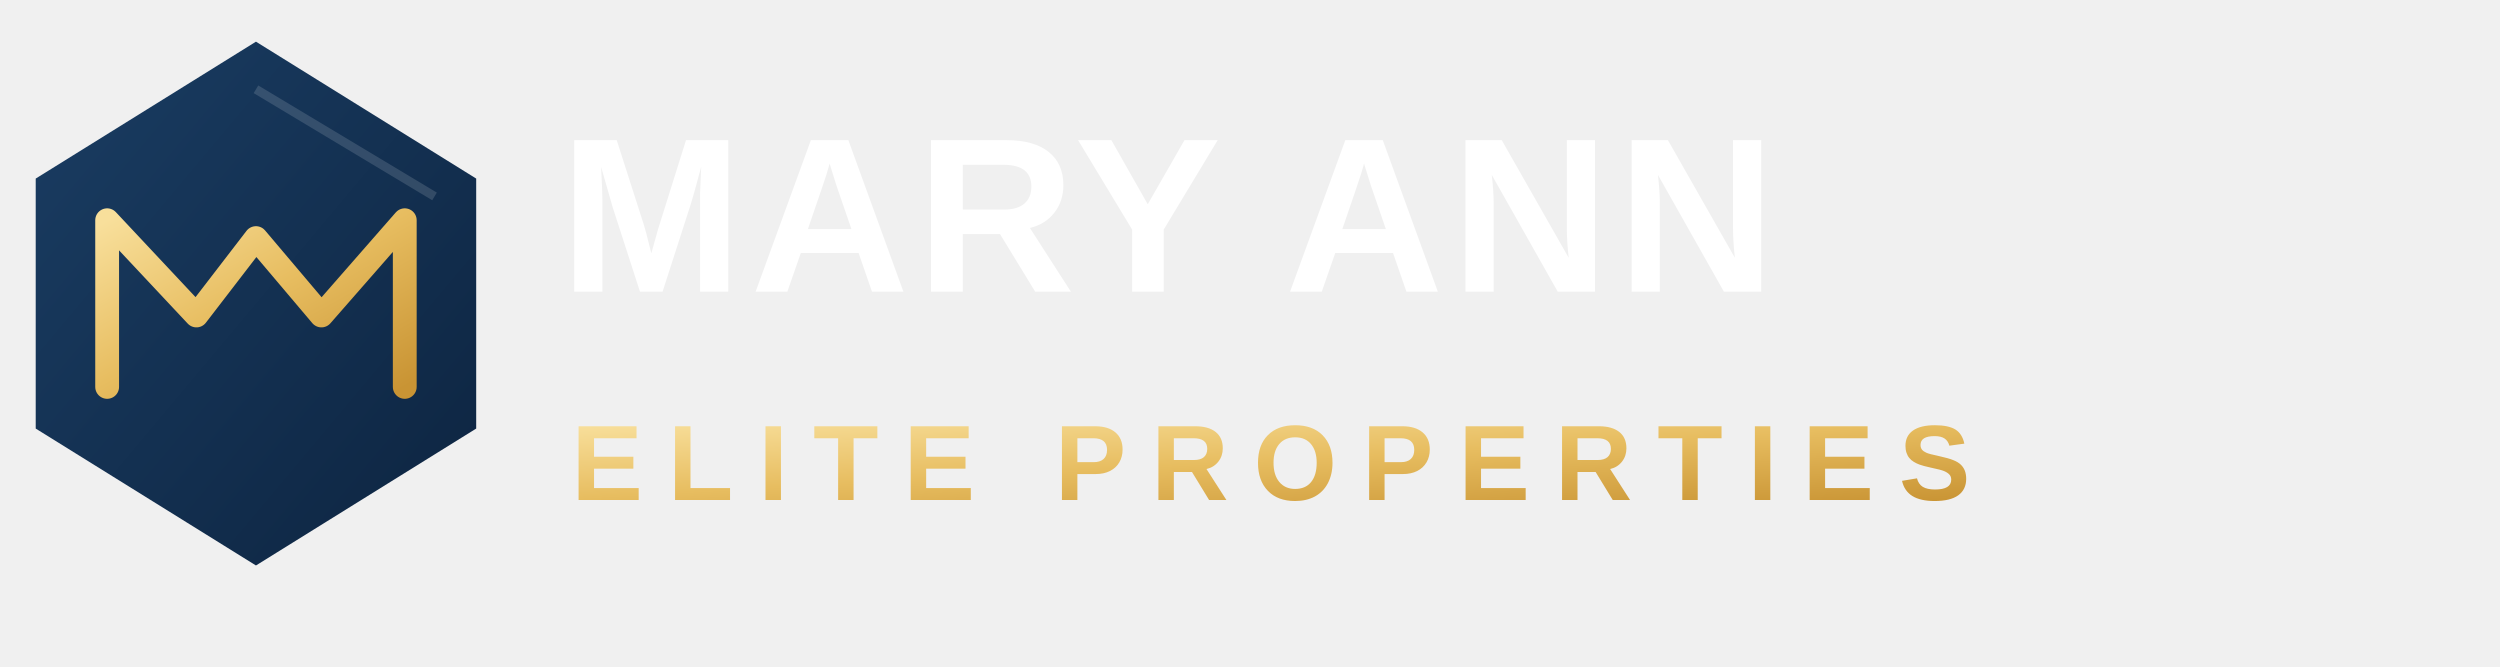
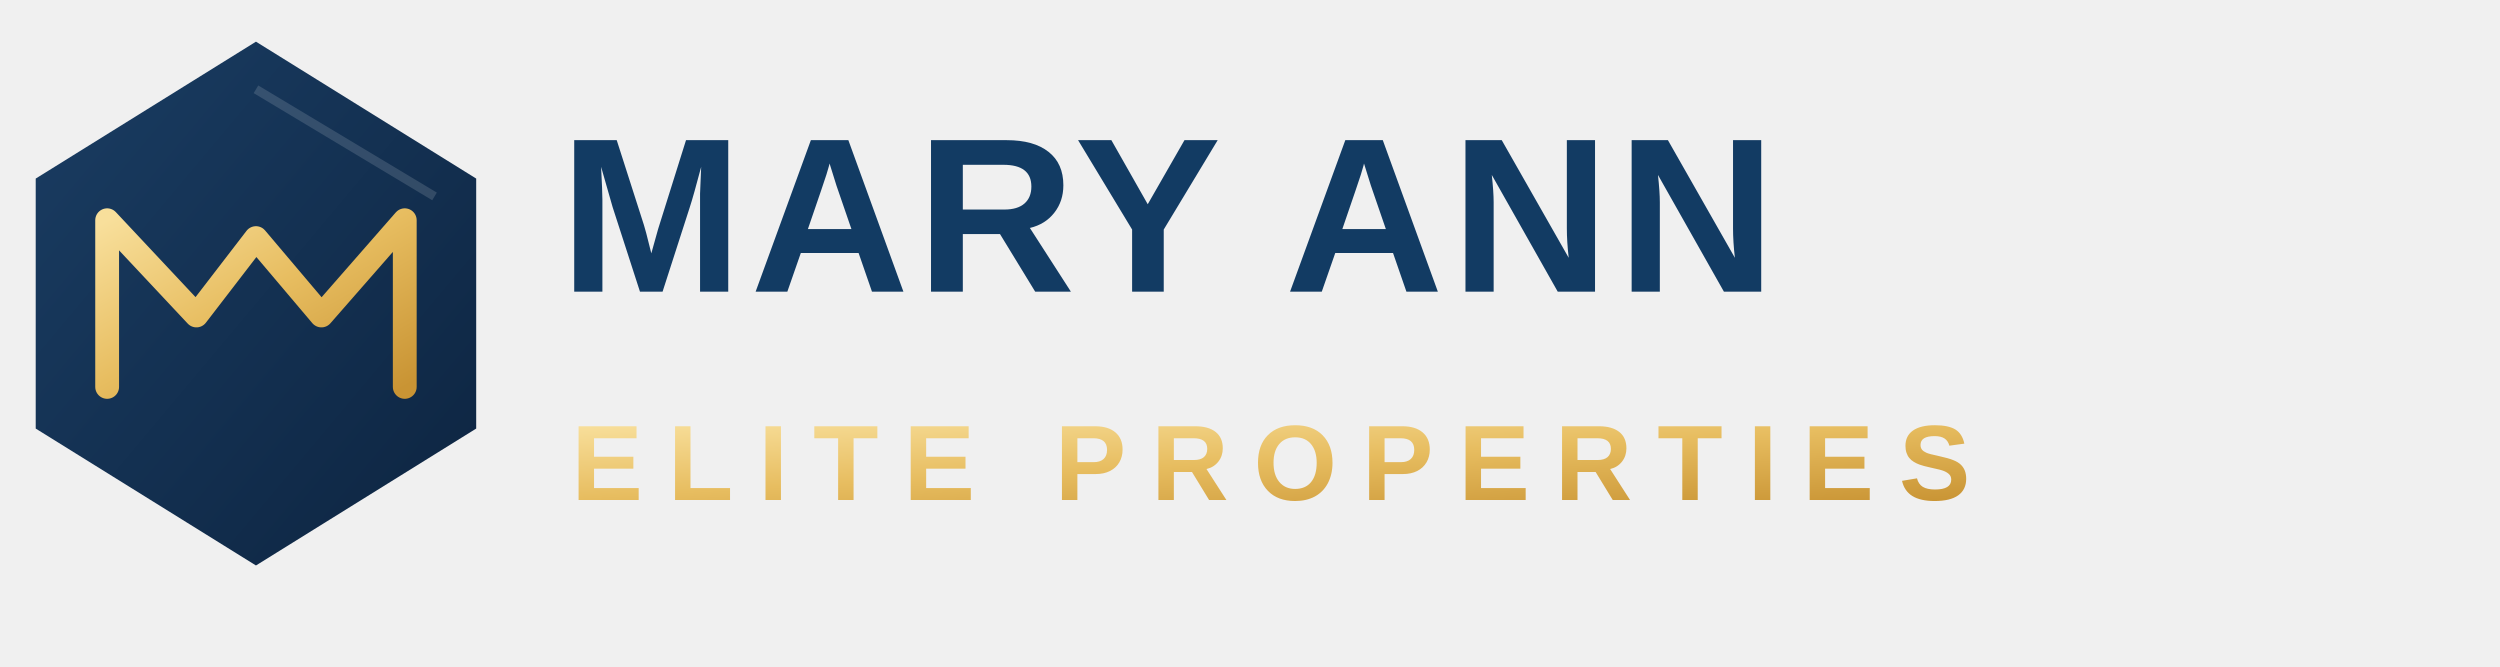
<svg xmlns="http://www.w3.org/2000/svg" viewBox="0 0 420 112" role="img" aria-labelledby="logoTitle logoDesc">
  <defs>
    <linearGradient id="gold" x1="0" y1="0" x2="1" y2="1">
      <stop offset="0" stop-color="#f8df9b" />
      <stop offset=".48" stop-color="#e7bd60" />
      <stop offset="1" stop-color="#c99434" />
    </linearGradient>
    <linearGradient id="navy" x1="0" y1="0" x2="1" y2="1">
      <stop offset="0" stop-color="#1a3d63" />
      <stop offset="1" stop-color="#0d2440" />
    </linearGradient>
  </defs>
  <g transform="translate(4 7)">
    <path d="M39 0 76 23V65L39 88 2 65V23Z" fill="url(#navy)" />
    <path d="M14 58V30L29 46 39 33 50 46 64 30V58" fill="none" stroke="url(#gold)" stroke-width="4" stroke-linecap="round" stroke-linejoin="round" />
    <path d="M10 68H68" stroke="url(#gold)" stroke-width="2.5" stroke-linecap="round" />
    <path d="M39 8 69 26" stroke="#fff" stroke-opacity=".14" stroke-width="1.5" />
  </g>
  <g font-family="Arial, Helvetica, sans-serif">
-     <text x="94" y="49" font-size="37" font-weight="700" letter-spacing="1.2" fill="#ffffff">MARY ANN</text>
+     <text x="94" y="49" font-size="37" font-weight="700" letter-spacing="1.2" fill="#123b63">MARY ANN</text>
    <path d="M95 61H402" stroke="url(#gold)" stroke-width="2.2" stroke-linecap="round" />
    <text x="96" y="84" font-size="18" font-weight="600" letter-spacing="4.2" fill="url(#gold)">ELITE PROPERTIES</text>
  </g>
</svg>
